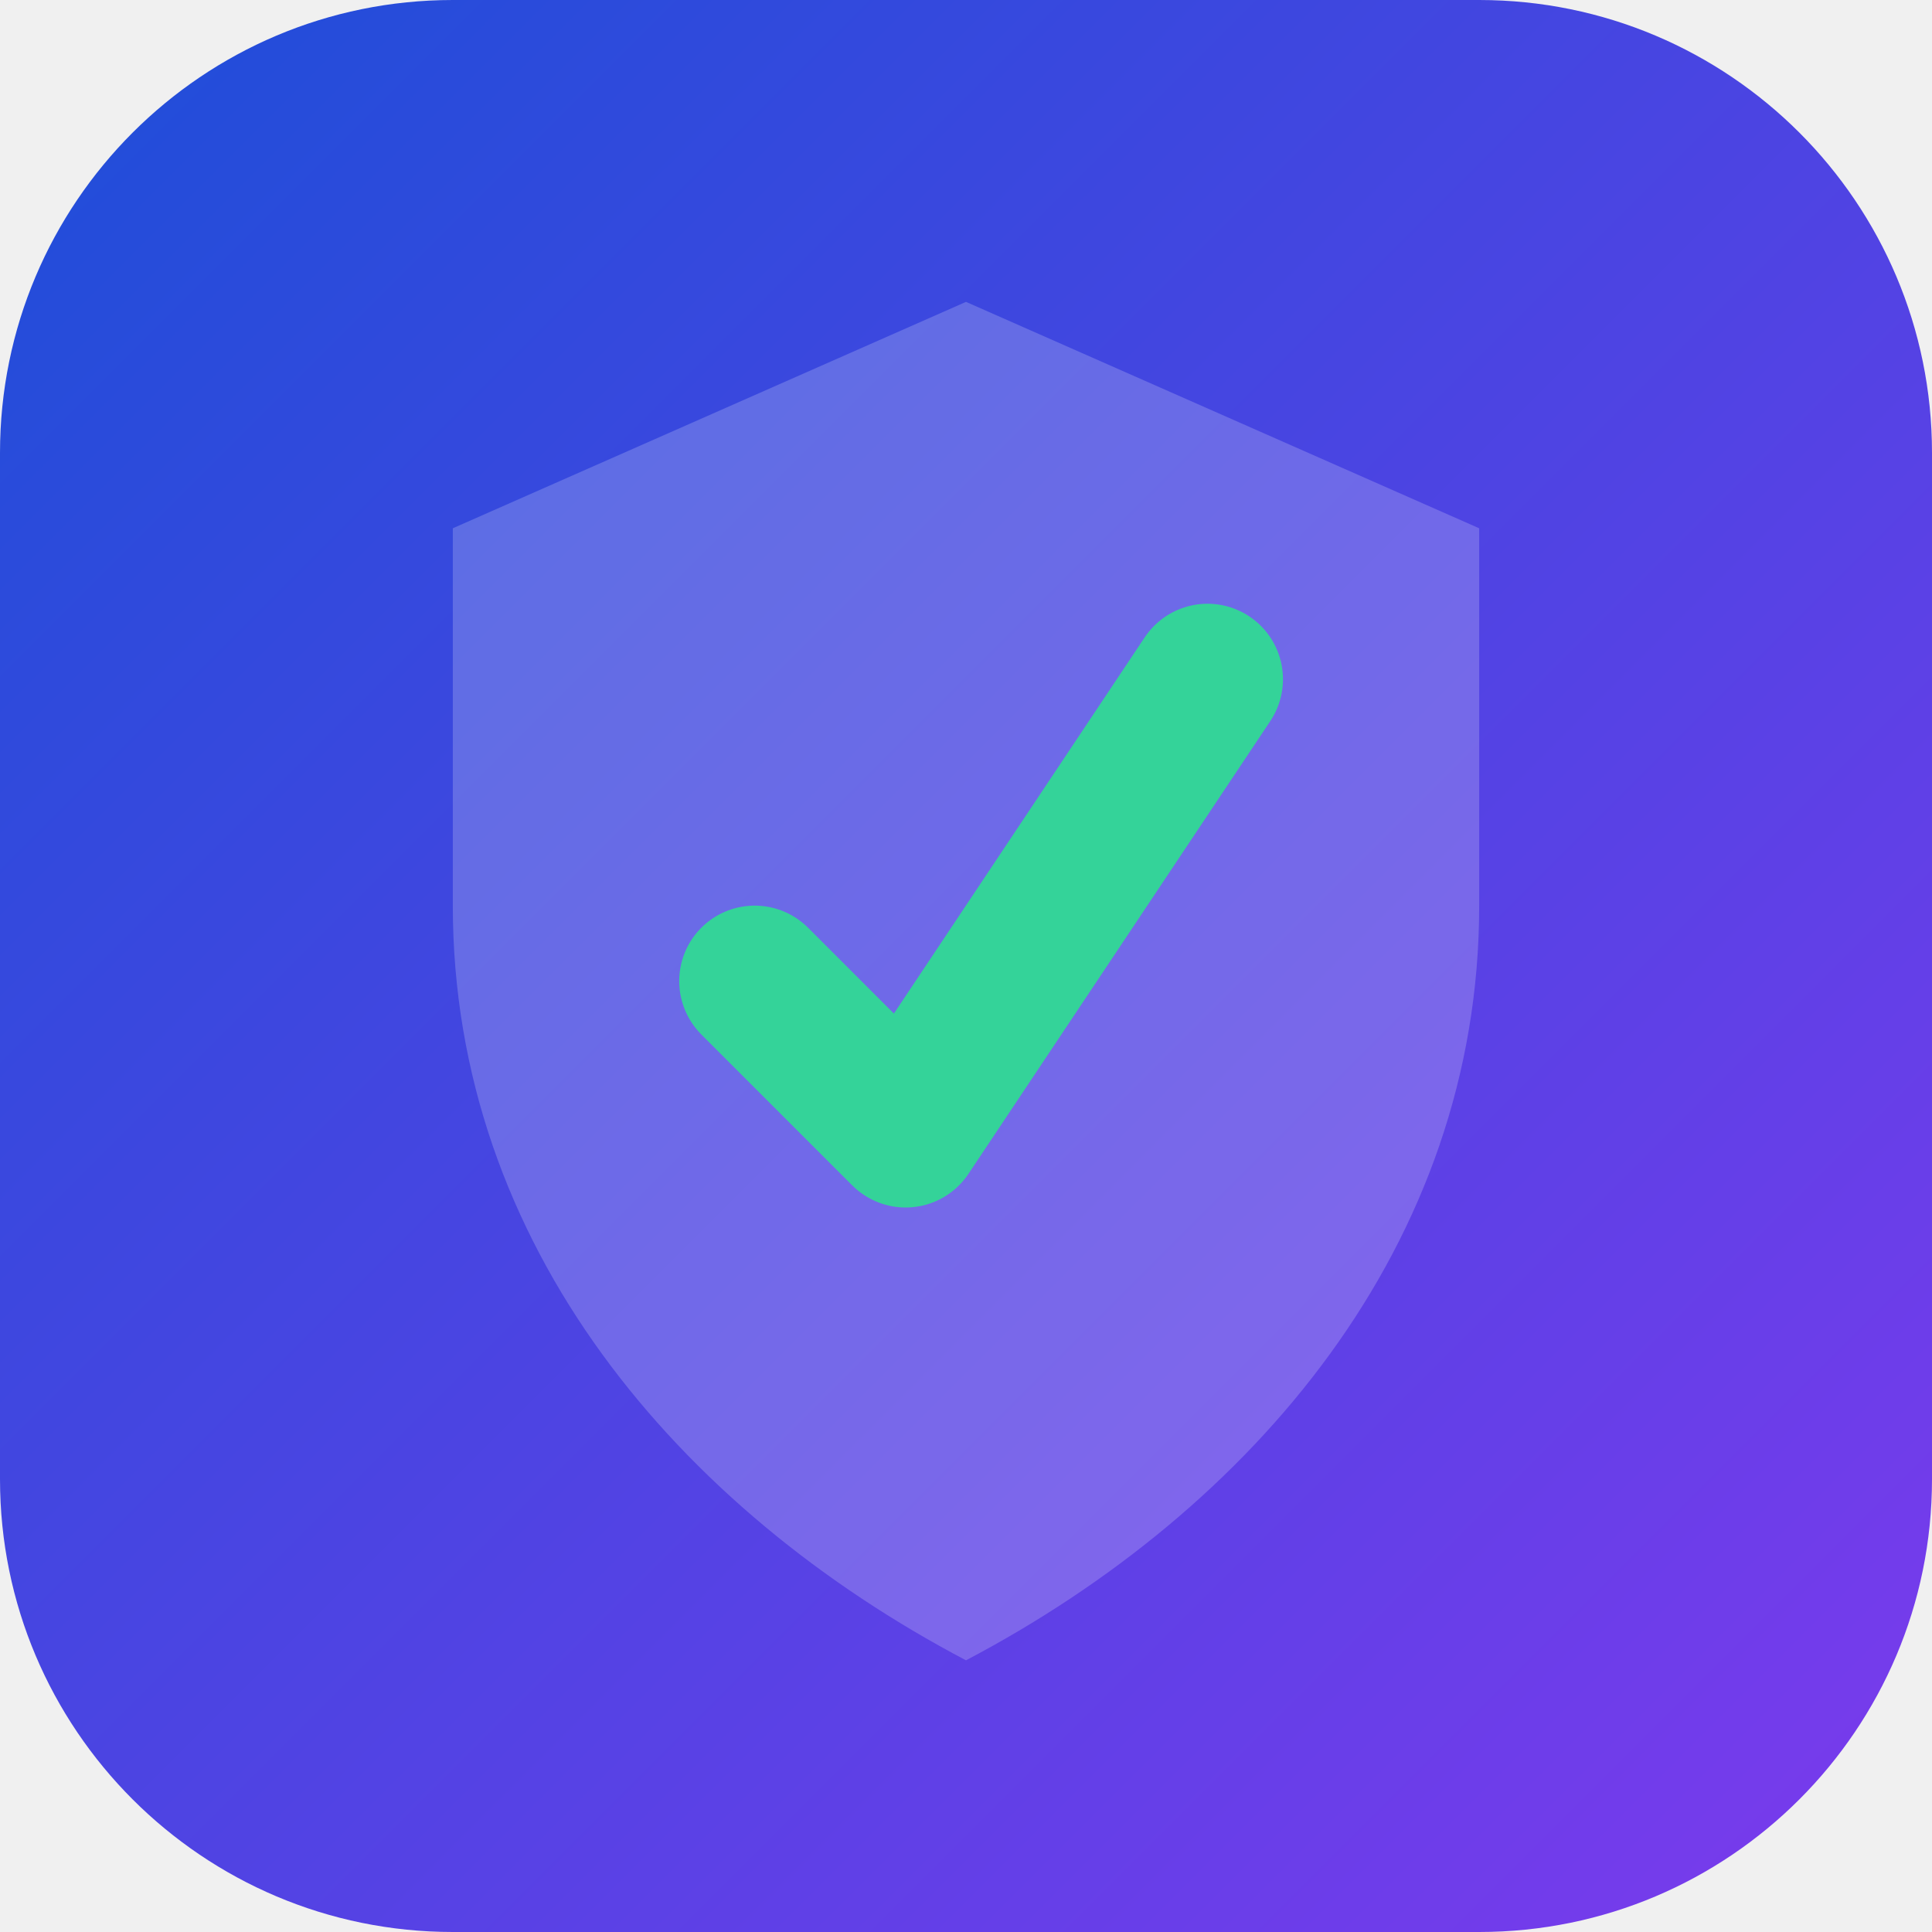
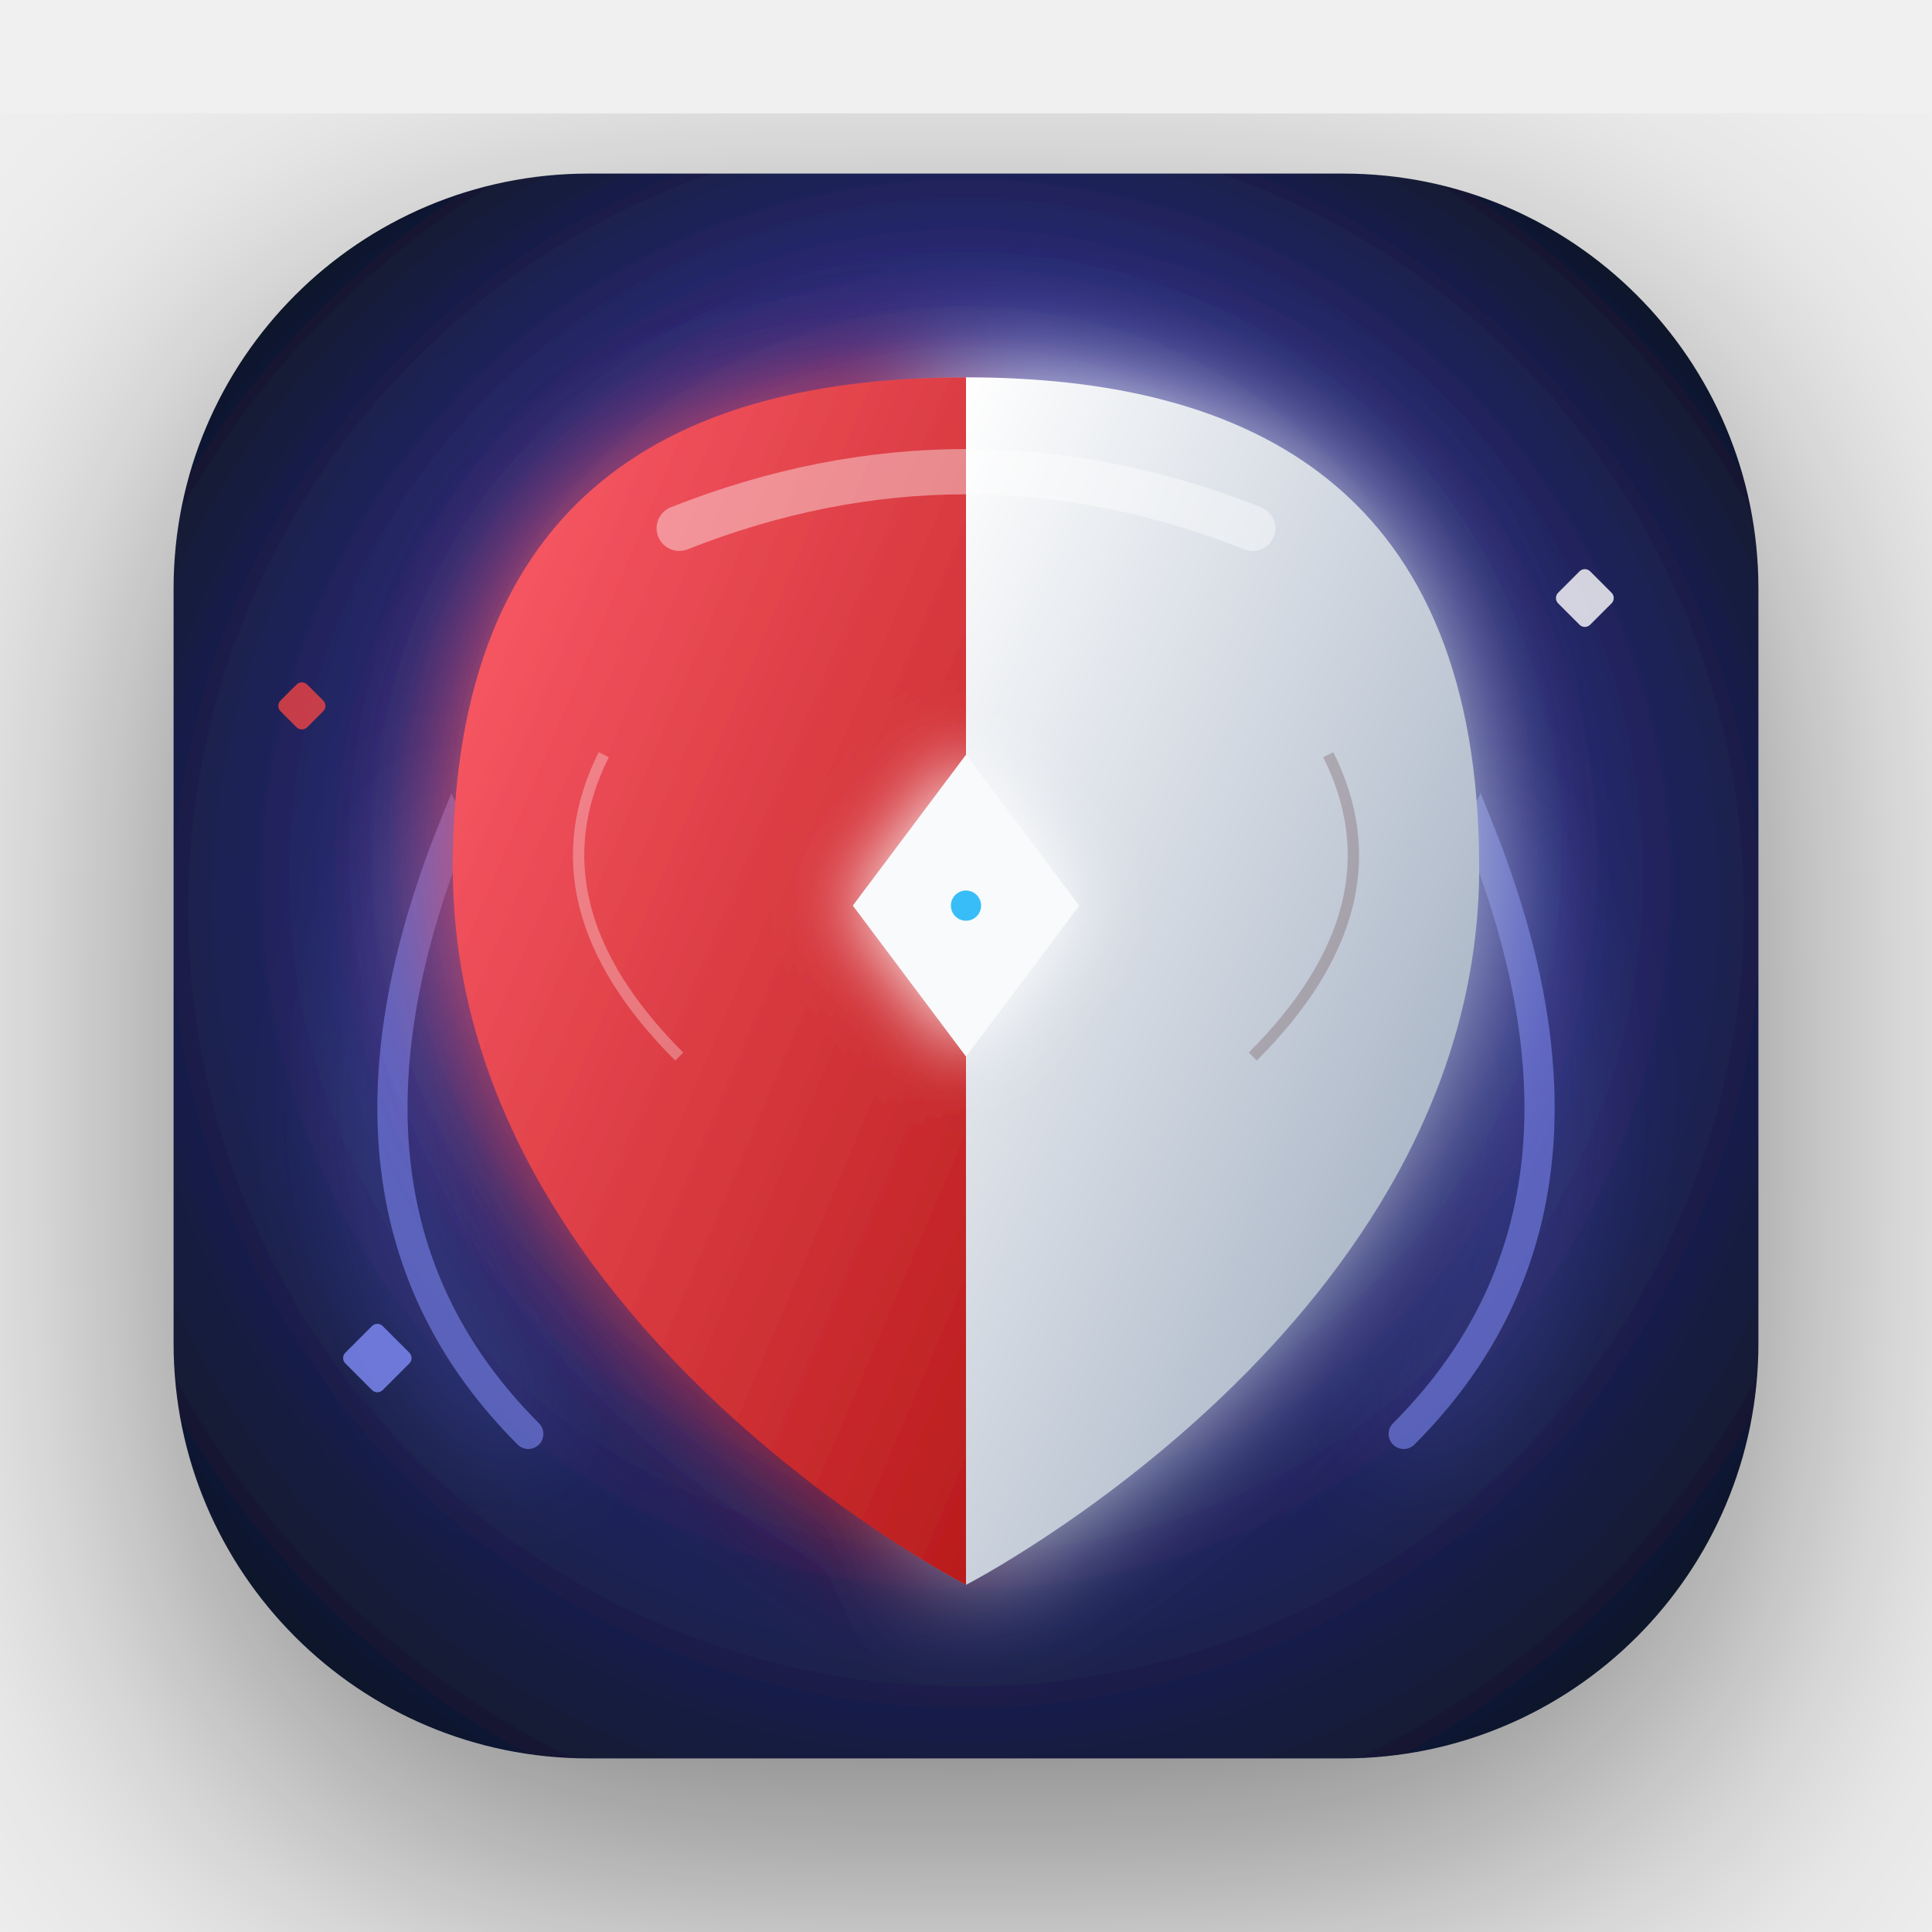
<svg xmlns="http://www.w3.org/2000/svg" width="512" height="512" viewBox="0 0 512 512" fill="none">
-   <rect width="512" height="512" rx="120" fill="url(#paint0_linear)" />
-   <path d="M256 80L120 140V240C120 330 180 400 256 440C332 400 392 330 392 240V140L256 80Z" fill="white" fill-opacity="0.2" />
-   <path d="M200 260L240 300L320 180" stroke="#34D399" stroke-width="40" stroke-linecap="round" stroke-linejoin="round" />
  <defs>
-     <linearGradient id="paint0_linear" x1="0" y1="0" x2="512" y2="512" gradientUnits="userSpaceOnUse">
-       <stop offset="0" stop-color="#1D4ED8" />
-       <stop offset="1" stop-color="#7C3AED" />
+     <radialGradient id="bg_deep" cx="50%" cy="50%" r="60%" fx="50%" fy="30%">
+       <stop offset="0%" stop-color="#4F46E5" />
+       <stop offset="100%" stop-color="#0F172A" />
+     </radialGradient>
+     <linearGradient id="metal_red" x1="0%" y1="0%" x2="100%" y2="100%">
+       <stop offset="0%" stop-color="#FF5F6D" />
+       <stop offset="100%" stop-color="#B91C1C" />
    </linearGradient>
+     <linearGradient id="metal_white" x1="0%" y1="0%" x2="100%" y2="100%">
+       <stop offset="0%" stop-color="#FFFFFF" />
+       <stop offset="100%" stop-color="#94A3B8" />
+     </linearGradient>
+     <filter id="ultra_glow" x="-30%" y="-30%" width="160%" height="160%">
+       <feGaussianBlur stdDeviation="15" result="blur" />
+       <feComposite in="SourceGraphic" in2="blur" operator="over" />
+     </filter>
  </defs>
+   <rect width="420" height="420" x="46" y="46" rx="110" fill="url(#bg_deep)" filter="drop-shadow(0px 30px 60px rgba(0,0,0,0.5))" />
+   <g opacity="0.6" filter="url(#ultra_glow)">
+     <path d="M140 380 Q80 320 120 220 Q150 280 200 300" stroke="#818CF8" stroke-width="8" stroke-linecap="round" fill="none" />
+     <path d="M372 380 Q432 320 392 220 Q362 280 312 300" stroke="#818CF8" stroke-width="8" stroke-linecap="round" fill="none" />
+   </g>
+   <g filter="url(#ultra_glow)">
+     <path d="M256 100 C180 100 120 130 120 230 C120 350 256 420 256 420 V100Z" fill="url(#metal_red)" />
+     <path d="M256 100 C332 100 392 130 392 230 C392 350 256 420 256 420 V100Z" fill="url(#metal_white)" />
+     <path d="M256 200 L286 240 L256 280 L226 240 Z" fill="#F8FAFC" filter="drop-shadow(0 0 10px white)" />
+     <circle cx="256" cy="240" r="4" fill="#38BDF8" />
+   </g>
+   <path d="M160 200 Q140 240 180 280" stroke="white" stroke-opacity="0.3" stroke-width="3" fill="none" />
+   <path d="M352 200 Q372 240 332 280" stroke="#450A0A" stroke-opacity="0.2" stroke-width="3" fill="none" />
+   <g opacity="0.8">
+     <rect x="420" y="150" width="12" height="12" rx="2" transform="rotate(45 420 150)" fill="white" />
+     <rect x="80" y="180" width="10" height="10" rx="2" transform="rotate(45 80 180)" fill="#EF4444" />
+     <rect x="100" y="350" width="14" height="14" rx="2" transform="rotate(45 100 350)" fill="#818CF8" />
+   </g>
+   <path d="M180 140 Q256 110 332 140" stroke="white" stroke-opacity="0.4" stroke-width="12" stroke-linecap="round" />
</svg>
